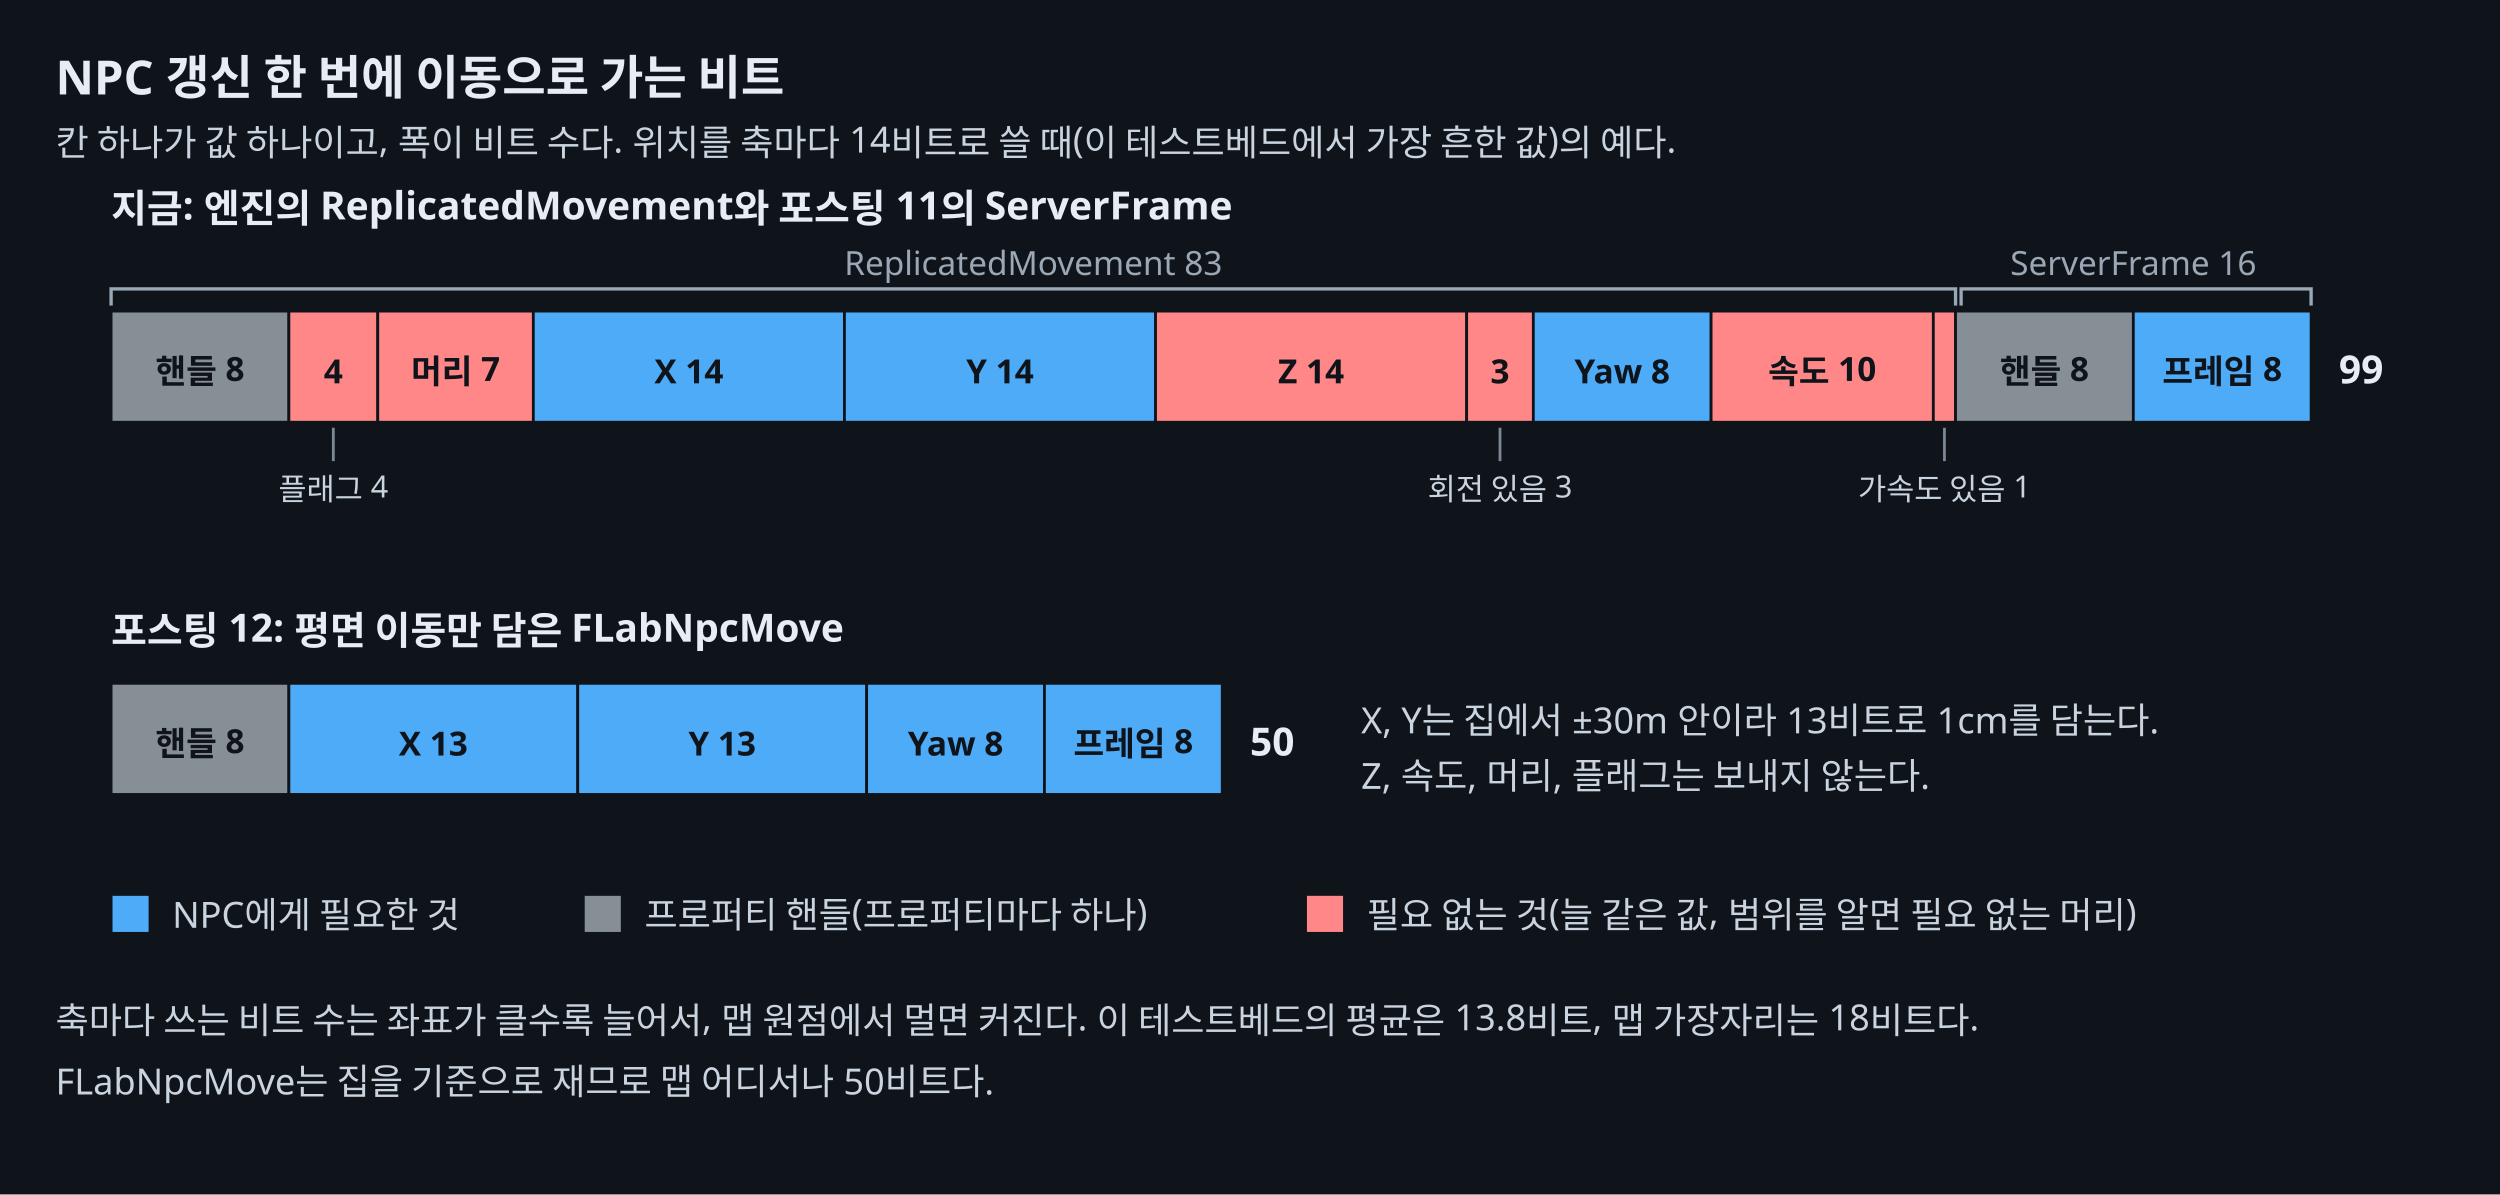
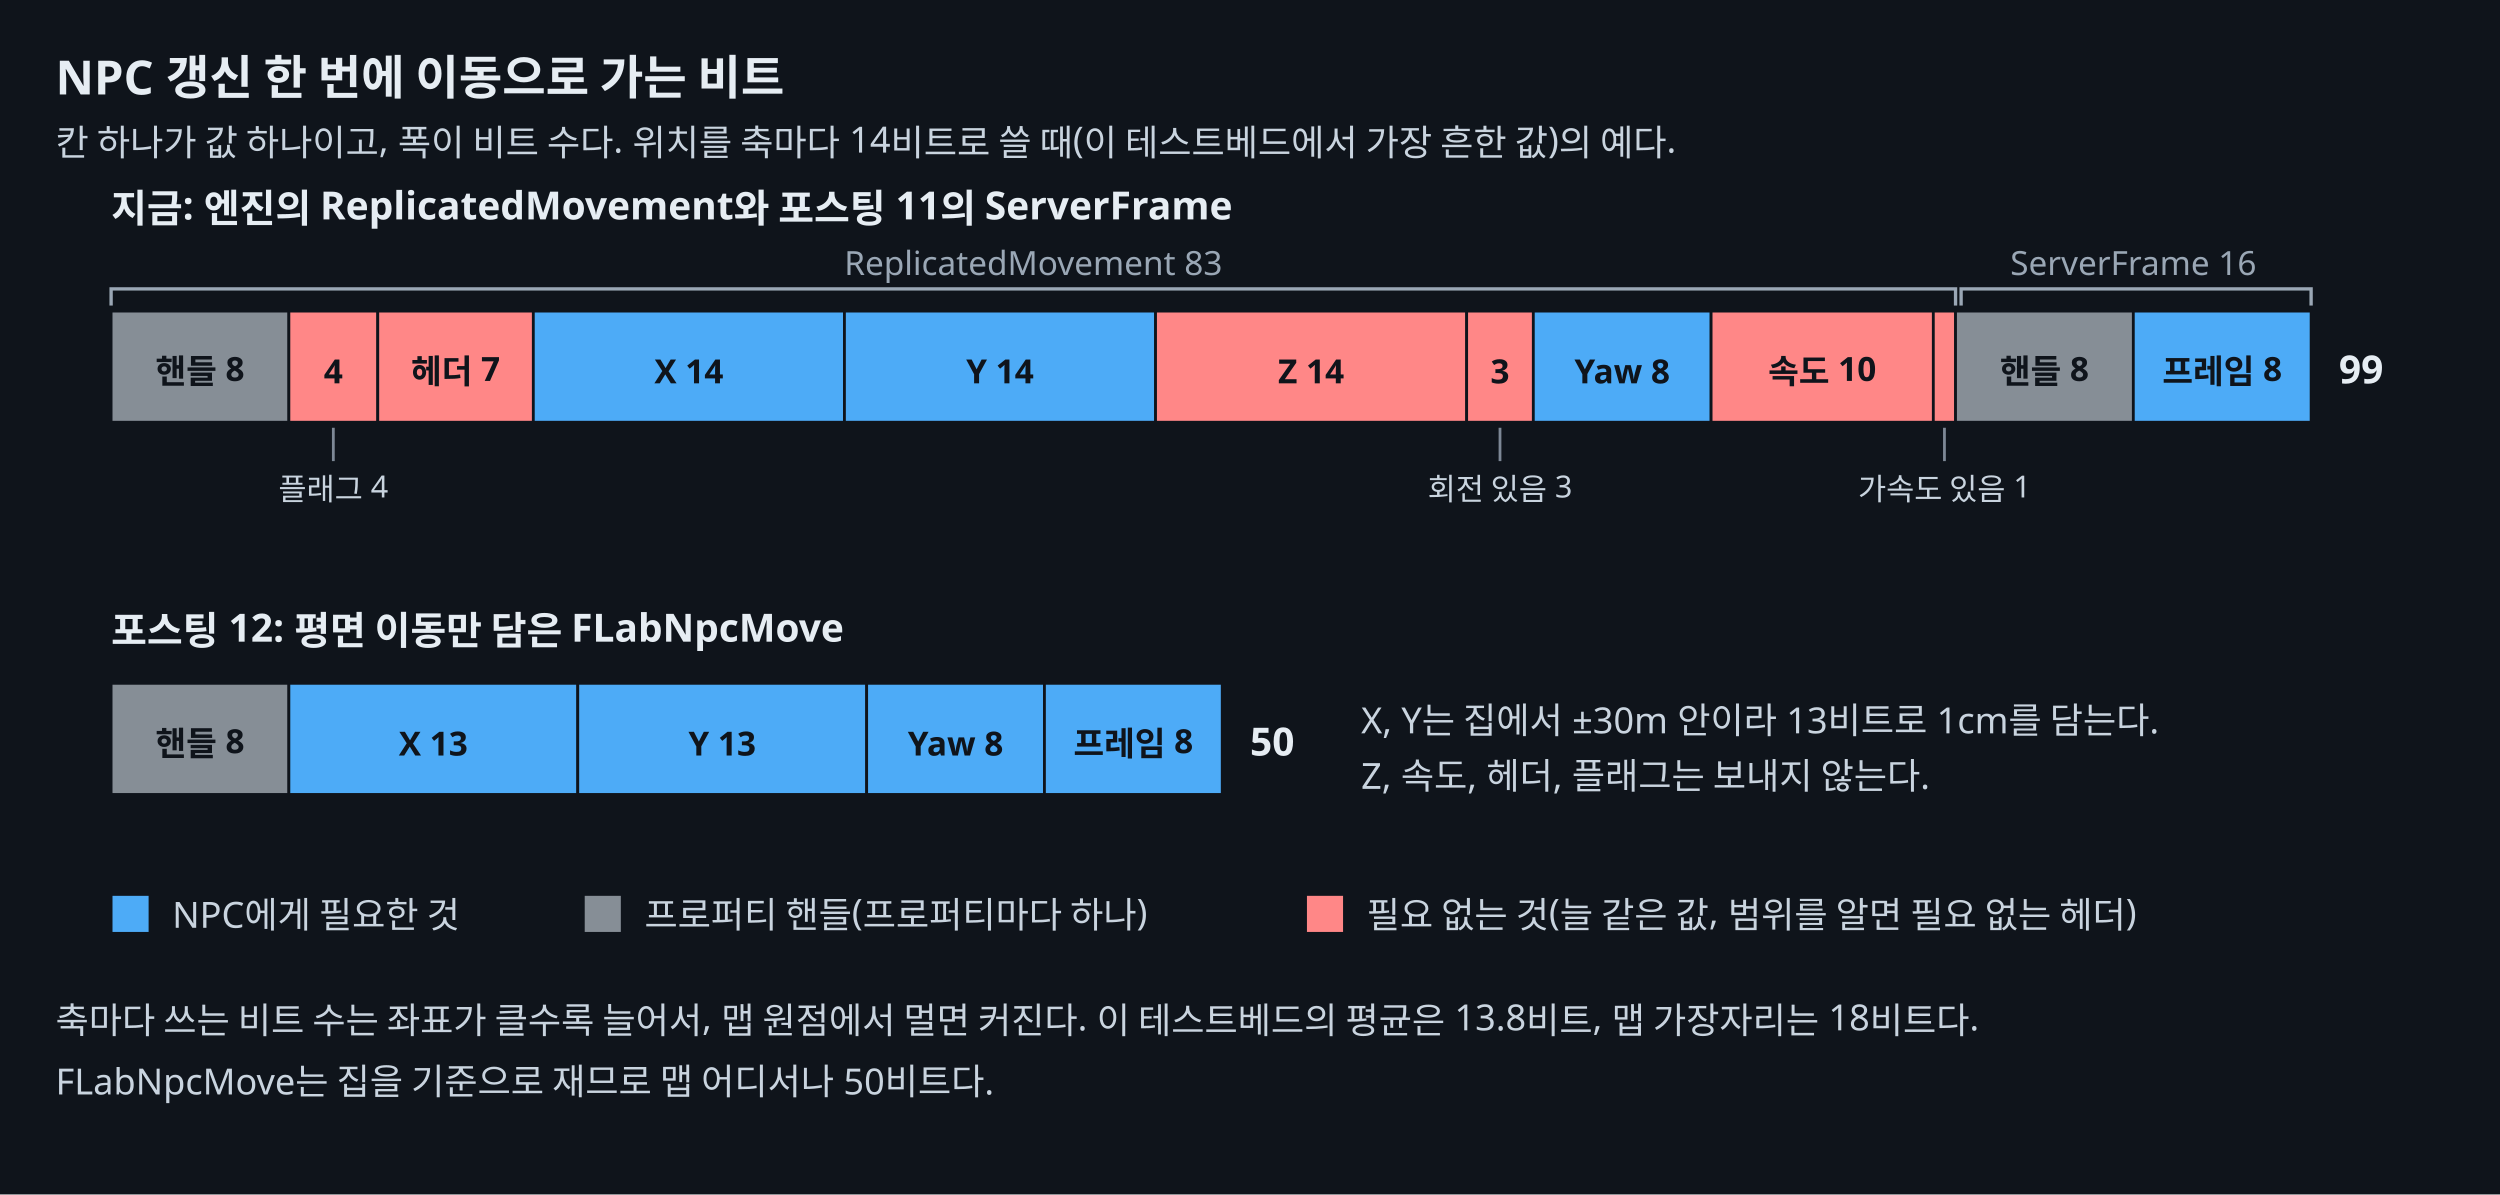
- <svg xmlns="http://www.w3.org/2000/svg" viewBox="0 0 900 430" width="900" height="430" role="img" aria-label="NPC 갱신 한 번에 이동으로 가는 비트. 지금은 ReplicatedMovement 83비트와 ServerFrame 16비트로 99비트이고 그중 Z, 속도, 위치 머리, 늘 같은 플래그가 필요 없다. FLabNpcMove는 집 기준 X, Y 13비트씩, Yaw, 프레임 번호와 핸들로 50비트다.">
+ <svg xmlns="http://www.w3.org/2000/svg" viewBox="0 0 900 430" width="900" height="430" role="img" aria-label="NPC 갱신 한 번에 이동으로 가는 비트. 지금은 ReplicatedMovement 83비트와 ServerFrame 16비트로 99비트이고 그중 Z, 속도, 위치 헤더, 늘 같은 플래그가 필요 없다. FLabNpcMove는 집 기준 X, Y 13비트씩, Yaw, 프레임 번호와 핸들로 50비트다.">
  <style>
text{font-family:'Malgun Gothic','Apple SD Gothic Neo','Noto Sans KR',sans-serif;fill:#e6edf3}
.bg{fill:#0f141b}
.title{font-size:17px;font-weight:700}
.note{font-size:13px;fill:#c9d4df}
.head{font-size:14px;font-weight:700}
.need{fill:#4dabf7;stroke:#0f141b;stroke-width:1}
.handle{fill:#868e96;stroke:#0f141b;stroke-width:1}
.waste{fill:#ff8787;stroke:#0f141b;stroke-width:1}
.bits{font-size:12px;font-weight:700;text-anchor:middle;fill:#0f141b}
.small{font-size:11px;text-anchor:middle;fill:#c9d4df}
.lead{stroke:#7d8896;stroke-width:1}
.brace{fill:none;stroke:#9aa7b5;stroke-width:1.2}
.bl{font-size:12px;fill:#9aa7b5;text-anchor:middle}
.total{font-size:14px;font-weight:700}
</style>
  <rect width="900" height="430" class="bg" />
  <text x="20" y="34" class="title">NPC 갱신 한 번에 이동으로 가는 비트</text>
  <text x="20" y="56" class="note">칸 하나가 값 하나이고, 폭이 비트 수다. 위치를 축마다 14비트로 쓸 때(이 테스트베드에서 가장 흔한 값)의 예다.</text>
  <text x="40" y="80" class="head">지금: 엔진의 ReplicatedMovement와 포스팅 11의 ServerFrame</text>
  <path d="M40 110 V104 H704 V110" class="brace" />
  <text x="372" y="99" class="bl">ReplicatedMovement 83</text>
  <path d="M706 110 V104 H832 V110" class="brace" />
  <text x="768" y="99" class="bl">ServerFrame 16</text>
  <rect x="40" y="112" width="64" height="40" class="handle" />
  <text x="72" y="138" class="bits">핸들 8</text>
  <rect x="104" y="112" width="32" height="40" class="waste" />
  <text x="120" y="138" class="bits">4</text>
  <path d="M120 154 V166" class="lead" />
  <text x="120" y="180" class="small">플래그 4</text>
  <rect x="136" y="112" width="56" height="40" class="waste" />
-   <text x="164" y="138" class="bits">머리 7</text>
+   <text x="164" y="138" class="bits">헤더 7</text>
  <rect x="192" y="112" width="112" height="40" class="need" />
  <text x="248" y="138" class="bits">X 14</text>
  <rect x="304" y="112" width="112" height="40" class="need" />
  <text x="360" y="138" class="bits">Y 14</text>
  <rect x="416" y="112" width="112" height="40" class="waste" />
  <text x="472" y="138" class="bits">Z 14</text>
  <rect x="528" y="112" width="24" height="40" class="waste" />
  <text x="540" y="138" class="bits">3</text>
  <path d="M540 154 V166" class="lead" />
  <text x="540" y="180" class="small">회전 있음 3</text>
  <rect x="552" y="112" width="64" height="40" class="need" />
  <text x="584" y="138" class="bits">Yaw 8</text>
  <rect x="616" y="112" width="80" height="40" class="waste" />
  <text x="656" y="138" class="bits">속도 10</text>
  <rect x="696" y="112" width="8" height="40" class="waste" />
  <path d="M700 154 V166" class="lead" />
  <text x="700" y="180" class="small">가속도 있음 1</text>
  <rect x="704" y="112" width="64" height="40" class="handle" />
  <text x="736" y="138" class="bits">핸들 8</text>
  <rect x="768" y="112" width="64" height="40" class="need" />
  <text x="800" y="138" class="bits">프레임 8</text>
  <text x="842" y="138" class="total">99</text>
  <text x="40" y="232" class="head">포스팅 12: 평면 이동만 담은 FLabNpcMove</text>
  <rect x="40" y="246" width="64" height="40" class="handle" />
  <text x="72" y="272" class="bits">핸들 8</text>
  <rect x="104" y="246" width="104" height="40" class="need" />
  <text x="156" y="272" class="bits">X 13</text>
  <rect x="208" y="246" width="104" height="40" class="need" />
  <text x="260" y="272" class="bits">Y 13</text>
  <rect x="312" y="246" width="64" height="40" class="need" />
  <text x="344" y="272" class="bits">Yaw 8</text>
  <rect x="376" y="246" width="64" height="40" class="need" />
  <text x="408" y="272" class="bits">프레임 8</text>
  <text x="450" y="272" class="total">50</text>
  <text x="490" y="264" class="note">X, Y는 집에서 ±30m 안이라 13비트로 1cm를 담는다.</text>
-   <text x="490" y="284" class="note">Z, 속도, 머리, 플래그는 보내지 않는다.</text>
+   <text x="490" y="284" class="note">Z, 속도, 헤더, 플래그는 보내지 않는다.</text>
  <rect x="40" y="322" width="14" height="14" class="need" />
  <text x="62" y="334" class="note">NPC에게 필요한 것</text>
  <rect x="210" y="322" width="14" height="14" class="handle" />
  <text x="232" y="334" class="note">프로퍼티 핸들(프로퍼티마다 하나)</text>
  <rect x="470" y="322" width="14" height="14" class="waste" />
-   <text x="492" y="334" class="note">필요 없는 것(늘 같은 값, 범위를 알면 필요 없는 머리)</text>
+   <text x="492" y="334" class="note">필요 없는 것(늘 같은 값, 범위를 알면 필요 없는 헤더)</text>
  <text x="20" y="372" class="note">축마다 쓰는 비트 수는 좌표가 클수록 늘어서, 맵 원점에서 멀면 커진다. 이 테스트베드의 평균은 13.8비트, 맵 가장자리는 18비트다.</text>
  <text x="20" y="394" class="note">FLabNpcMove는 집을 기준으로 재므로 맵 어디서나 50비트다.</text>
</svg>
